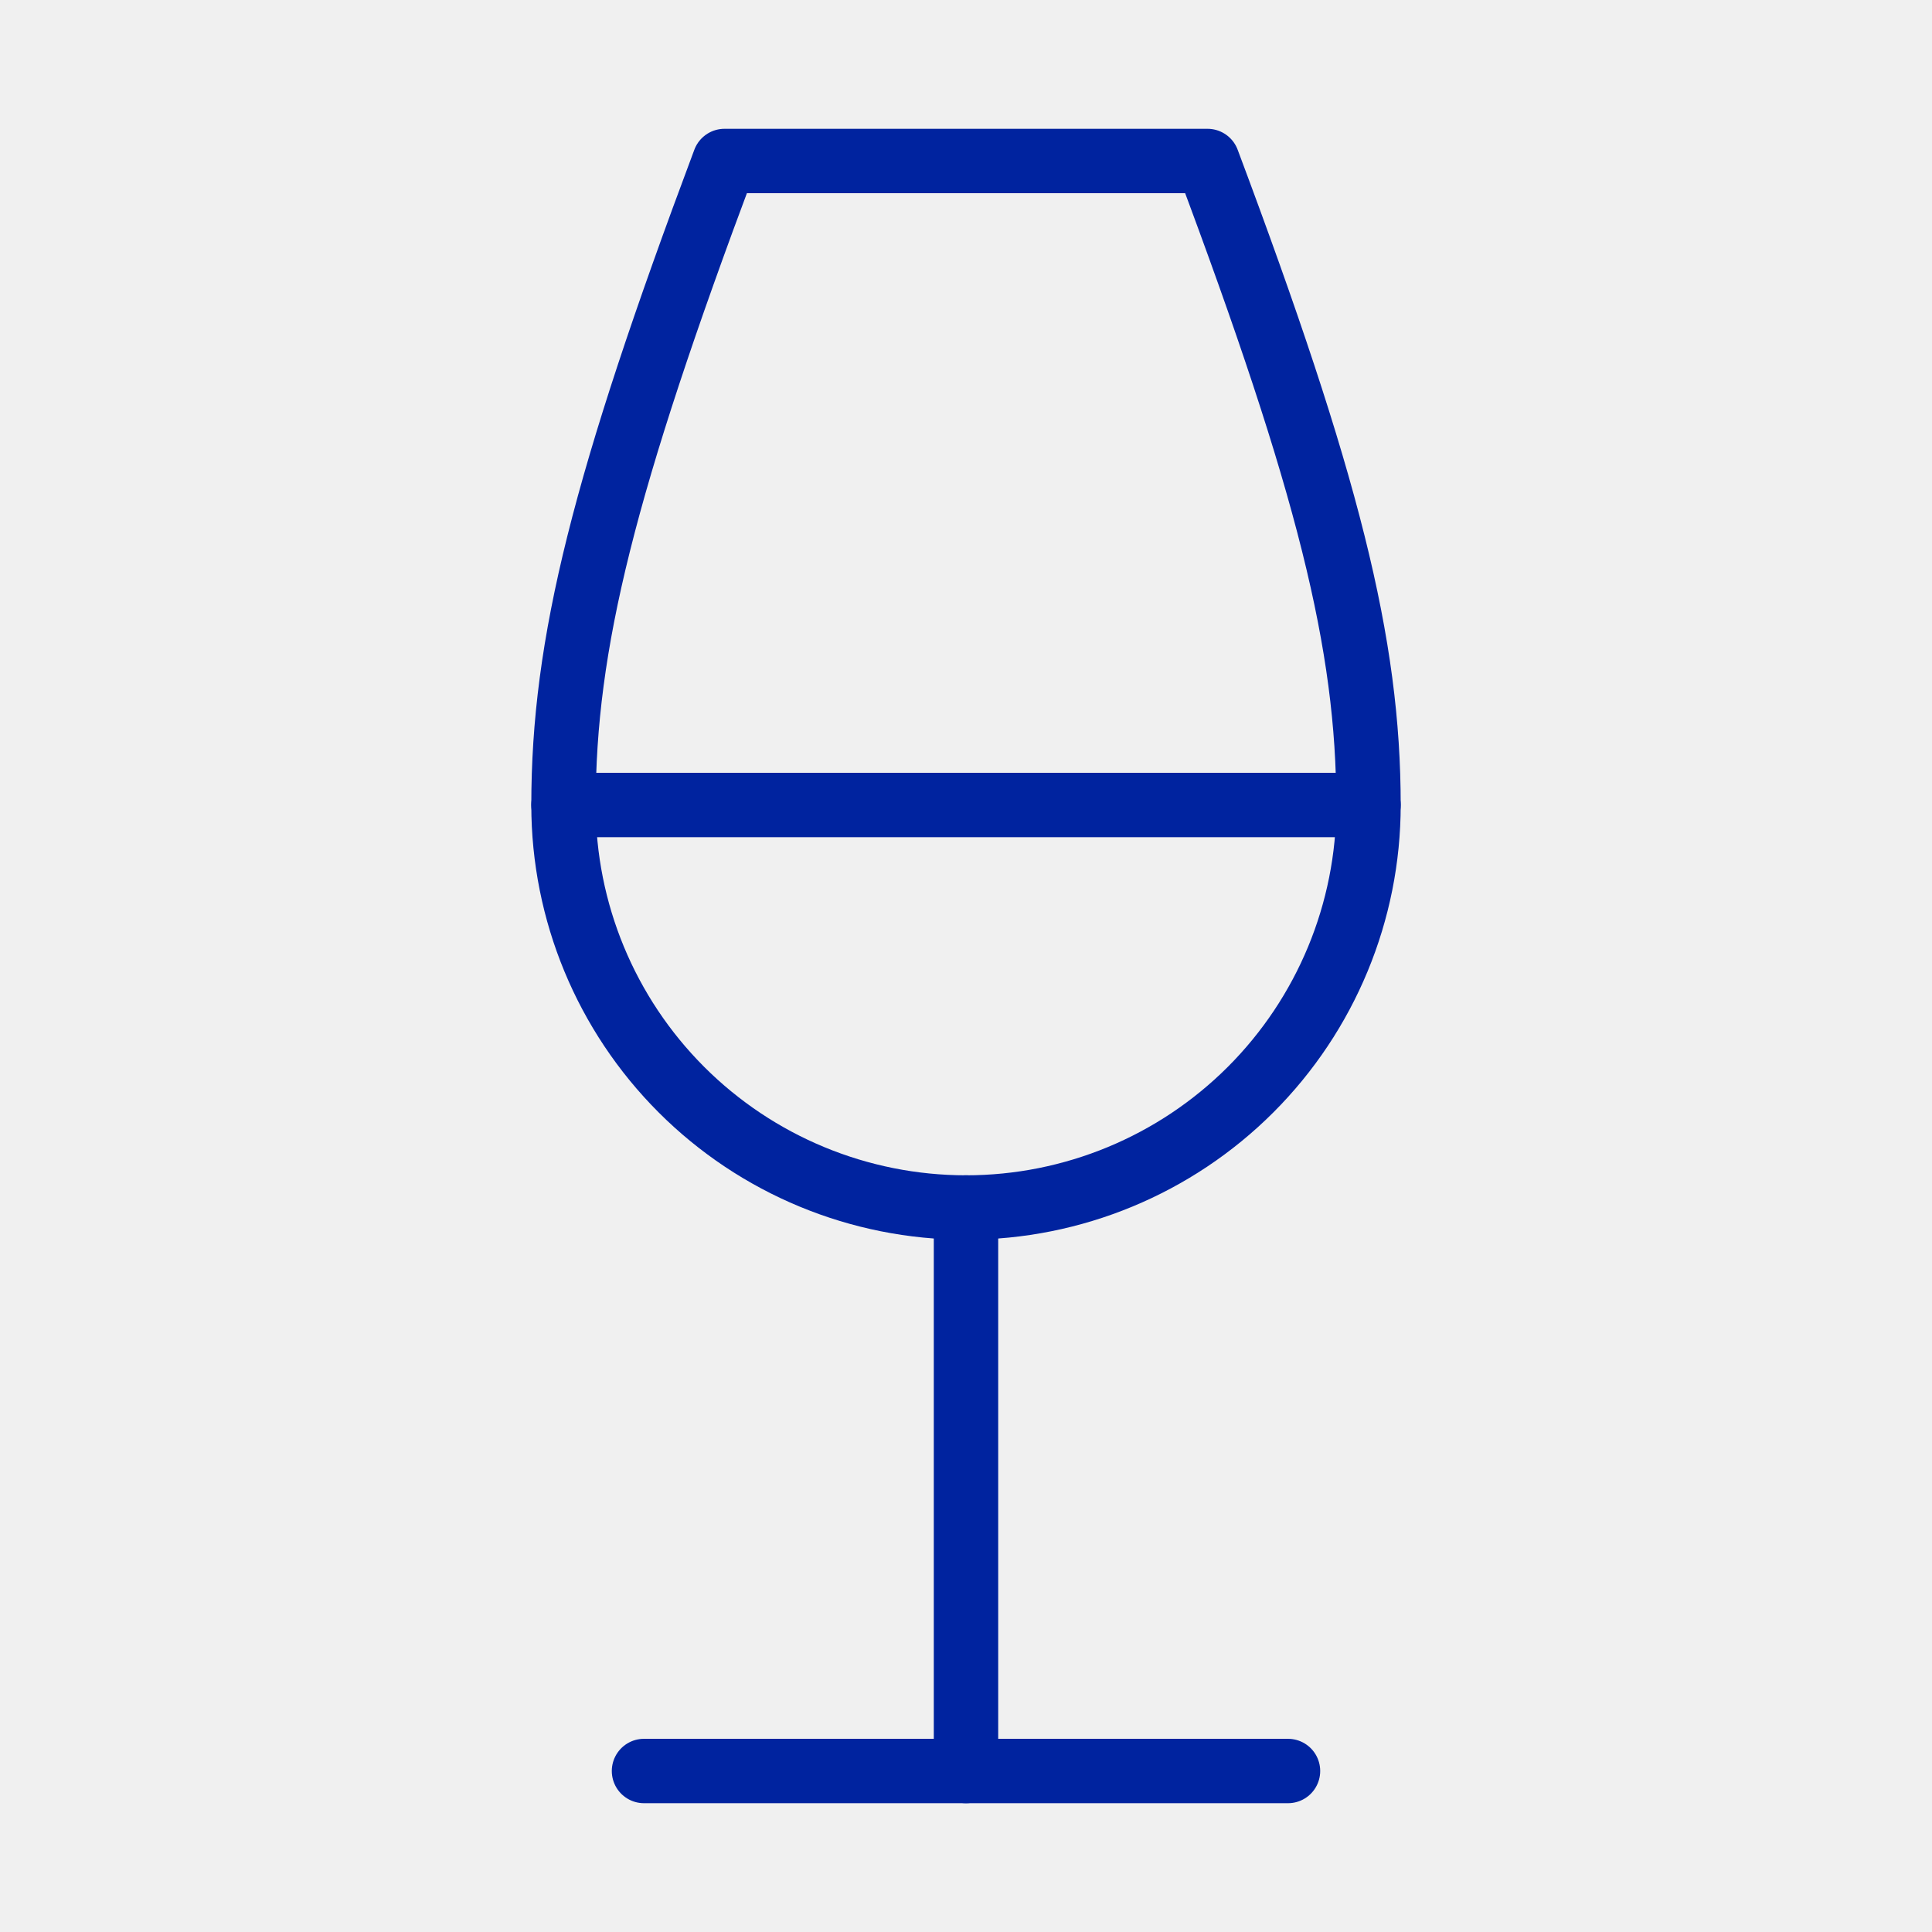
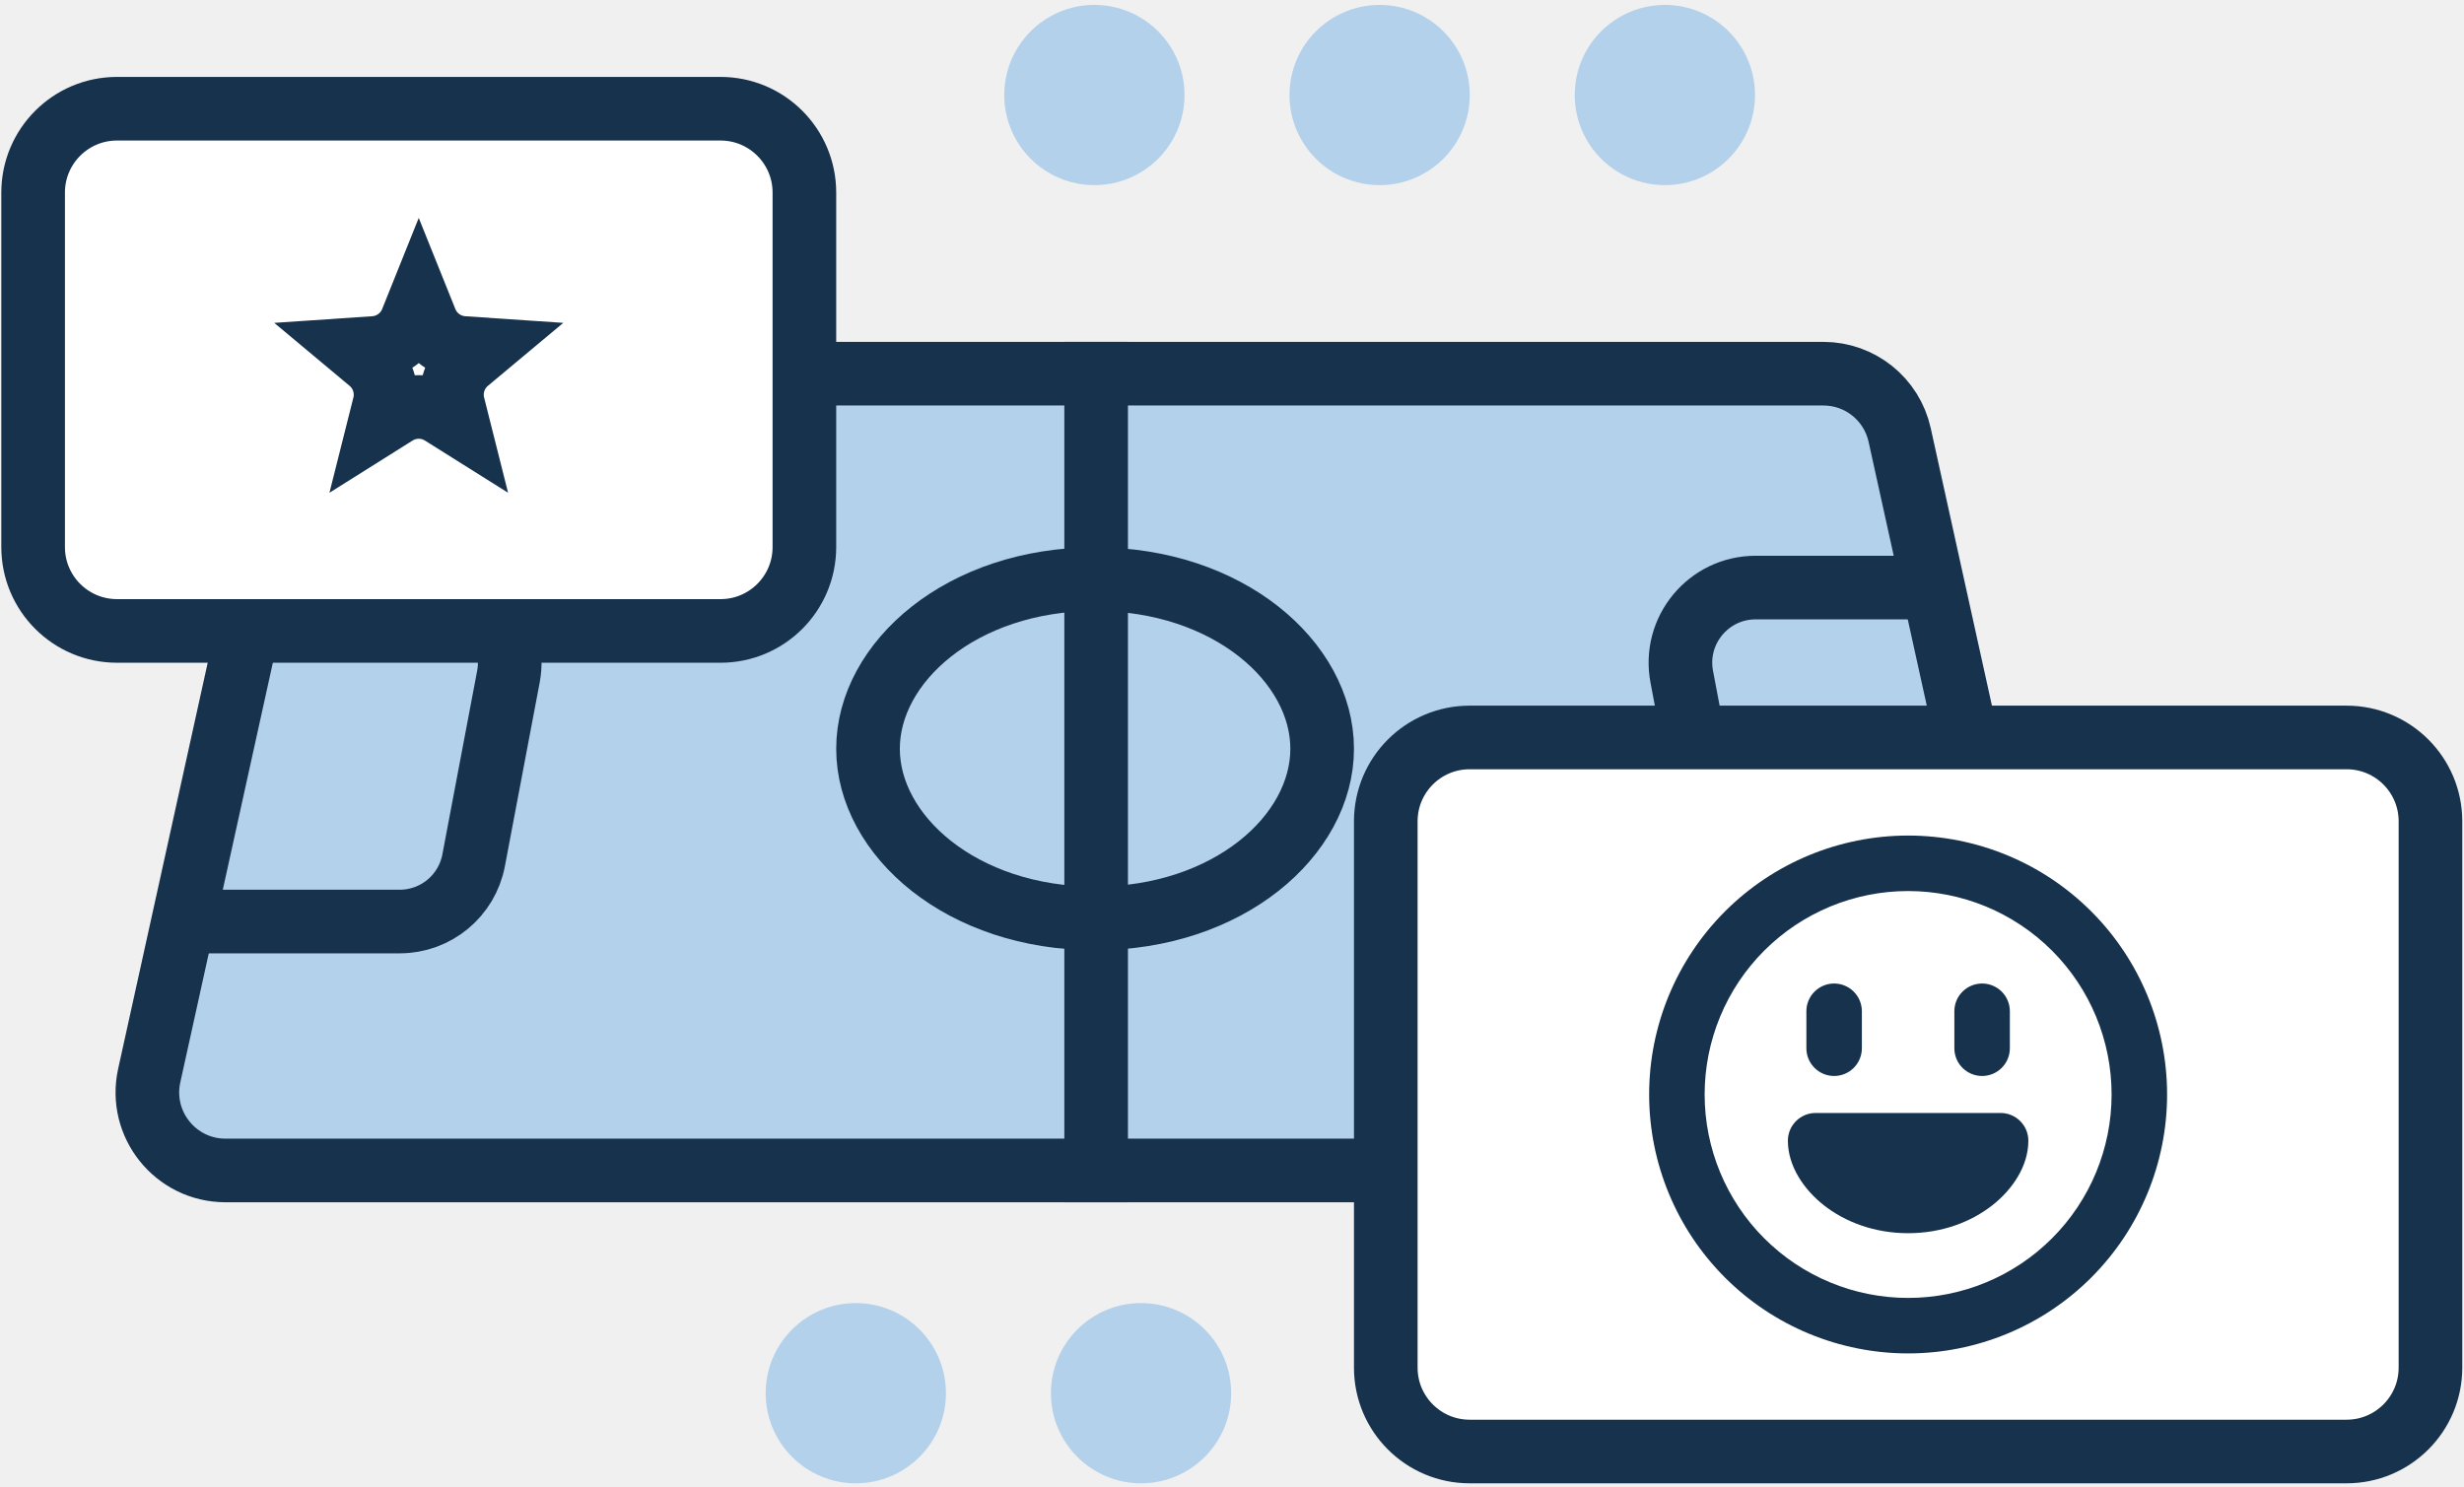
- <svg xmlns="http://www.w3.org/2000/svg" width="60" height="60" viewBox="0 0 60 60" fill="none">
-   <path d="M20 55H40" stroke="#00239F" stroke-width="2" stroke-linecap="round" stroke-linejoin="round" />
-   <path d="M17.5 25H42.5" stroke="#00239F" stroke-width="2" stroke-linecap="round" stroke-linejoin="round" />
-   <path d="M30 37.5V55" stroke="#00239F" stroke-width="2" stroke-linecap="round" stroke-linejoin="round" />
-   <path d="M30 37.5C33.315 37.5 36.495 36.183 38.839 33.839C41.183 31.495 42.5 28.315 42.5 25C42.5 20 41.25 15 37.5 5H22.5C18.75 15 17.5 20 17.5 25C17.5 28.315 18.817 31.495 21.161 33.839C23.505 36.183 26.685 37.5 30 37.5Z" stroke="#00239F" stroke-width="2" stroke-linecap="round" stroke-linejoin="round" />
+ <svg xmlns="http://www.w3.org/2000/svg" width="426" height="257" viewBox="0 0 426 257" fill="none">
+   <path d="M50.227 75.211C51.591 69.024 57.075 64.618 63.41 64.618H315.247C321.583 64.618 327.066 69.024 328.43 75.211L352.857 185.989C354.715 194.414 348.301 202.396 339.674 202.396H38.984C30.356 202.396 23.943 194.414 25.8 185.989L50.227 75.211Z" fill="#B4D1EB" stroke="#17324D" stroke-width="11" />
+   <line x1="189.512" y1="59.118" x2="189.512" y2="207.896" stroke="#17324D" stroke-width="11" />
+   <path d="M228.587 129.478C228.587 144.473 212.374 158.81 189.329 158.81C166.284 158.81 150.071 144.473 150.071 129.478C150.071 114.482 166.284 100.146 189.329 100.146C212.374 100.146 228.587 114.482 228.587 129.478Z" stroke="#17324D" stroke-width="11" />
+   <path d="M45.691 101.602H75.125C83.275 101.602 89.414 109.014 87.898 117.021L81.886 148.77C80.724 154.908 75.36 159.351 69.113 159.351H35.716" stroke="#17324D" stroke-width="11" />
+   <path d="M332.966 101.602H303.532C295.382 101.602 289.242 109.014 290.758 117.021L296.77 148.77C297.933 154.908 303.296 159.351 309.543 159.351H342.941" stroke="#17324D" stroke-width="11" />
+   <rect x="5.727" y="18.8" width="133.344" height="90.301" rx="14.5" fill="white" stroke="#17324D" stroke-width="11" />
+   <path d="M68.41 71.519L65.632 73.264L66.432 70.082C67.135 67.29 66.177 64.343 63.968 62.497L61.45 60.393L64.723 60.171C67.596 59.977 70.103 58.155 71.176 55.483L72.398 52.439L73.621 55.483C73.621 55.483 73.621 55.483 73.621 55.483C74.694 58.155 77.201 59.977 80.073 60.171L83.347 60.393L80.829 62.497C78.62 64.343 77.662 67.29 78.364 70.082L79.165 73.264L76.386 71.519C73.948 69.989 70.849 69.989 68.41 71.519L71.335 76.177L68.41 71.519Z" stroke="#17324D" stroke-width="11" />
+   <rect x="239.587" y="127.521" width="180.614" height="123.475" rx="14.5" fill="white" stroke="#17324D" stroke-width="11" />
+   <path fill-rule="evenodd" clip-rule="evenodd" d="M329.894 224.438C339.224 224.438 348.172 220.732 354.769 214.134C361.367 207.537 365.073 198.589 365.073 189.259C365.073 179.929 361.367 170.981 354.769 164.383C348.172 157.786 339.224 154.08 329.894 154.08C320.564 154.08 311.616 157.786 305.018 164.383C298.421 170.981 294.714 179.929 294.714 189.259C294.714 198.589 298.421 207.537 305.018 214.134C311.616 220.732 320.564 224.438 329.894 224.438ZM329.894 234.032C341.768 234.032 353.157 229.315 361.553 220.919C369.95 212.522 374.667 201.133 374.667 189.259C374.667 177.384 369.95 165.996 361.553 157.599C353.157 149.202 341.768 144.485 329.894 144.485C318.019 144.485 306.631 149.202 298.234 157.599C289.837 165.996 285.12 177.384 285.12 189.259C285.12 201.133 289.837 212.522 298.234 220.919C306.631 229.315 318.019 234.032 329.894 234.032ZM309.106 197.254C309.106 195.982 309.611 194.762 310.511 193.862C311.411 192.962 312.631 192.457 313.903 192.457H345.884C347.157 192.457 348.377 192.962 349.276 193.862C350.176 194.762 350.681 195.982 350.681 197.254C350.681 201.642 347.931 205.691 344.451 208.422C340.806 211.281 335.765 213.245 329.894 213.245C324.022 213.245 318.982 211.281 315.336 208.422C311.863 205.691 309.106 201.642 309.106 197.254ZM342.686 186.061C341.414 186.061 340.194 185.555 339.294 184.656C338.394 183.756 337.889 182.536 337.889 181.264V174.867C337.889 173.595 338.394 172.375 339.294 171.475C340.194 170.576 341.414 170.07 342.686 170.07C343.958 170.07 345.179 170.576 346.078 171.475C346.978 172.375 347.483 173.595 347.483 174.867V181.264C347.483 182.536 346.978 183.756 346.078 184.656C345.179 185.555 343.958 186.061 342.686 186.061ZM312.304 181.264C312.304 182.536 312.809 183.756 313.709 184.656C314.609 185.555 315.829 186.061 317.101 186.061C318.374 186.061 319.594 185.555 320.493 184.656C321.393 183.756 321.898 182.536 321.898 181.264V174.867C321.898 173.595 321.393 172.375 320.493 171.475C319.594 170.576 318.374 170.07 317.101 170.07C315.829 170.07 314.609 170.576 313.709 171.475C312.809 172.375 312.304 173.595 312.304 174.867V181.264Z" fill="#17324D" />
+   <circle cx="189.209" cy="16.431" r="15.583" fill="#B4D1EB" />
+   <circle cx="238.524" cy="16.431" r="15.583" fill="#B4D1EB" />
+   <circle cx="287.839" cy="16.431" r="15.583" fill="#B4D1EB" />
+   <circle cx="147.959" cy="240.913" r="15.583" fill="#B4D1EB" />
+   <circle cx="197.274" cy="240.913" r="15.583" fill="#B4D1EB" />
</svg>
